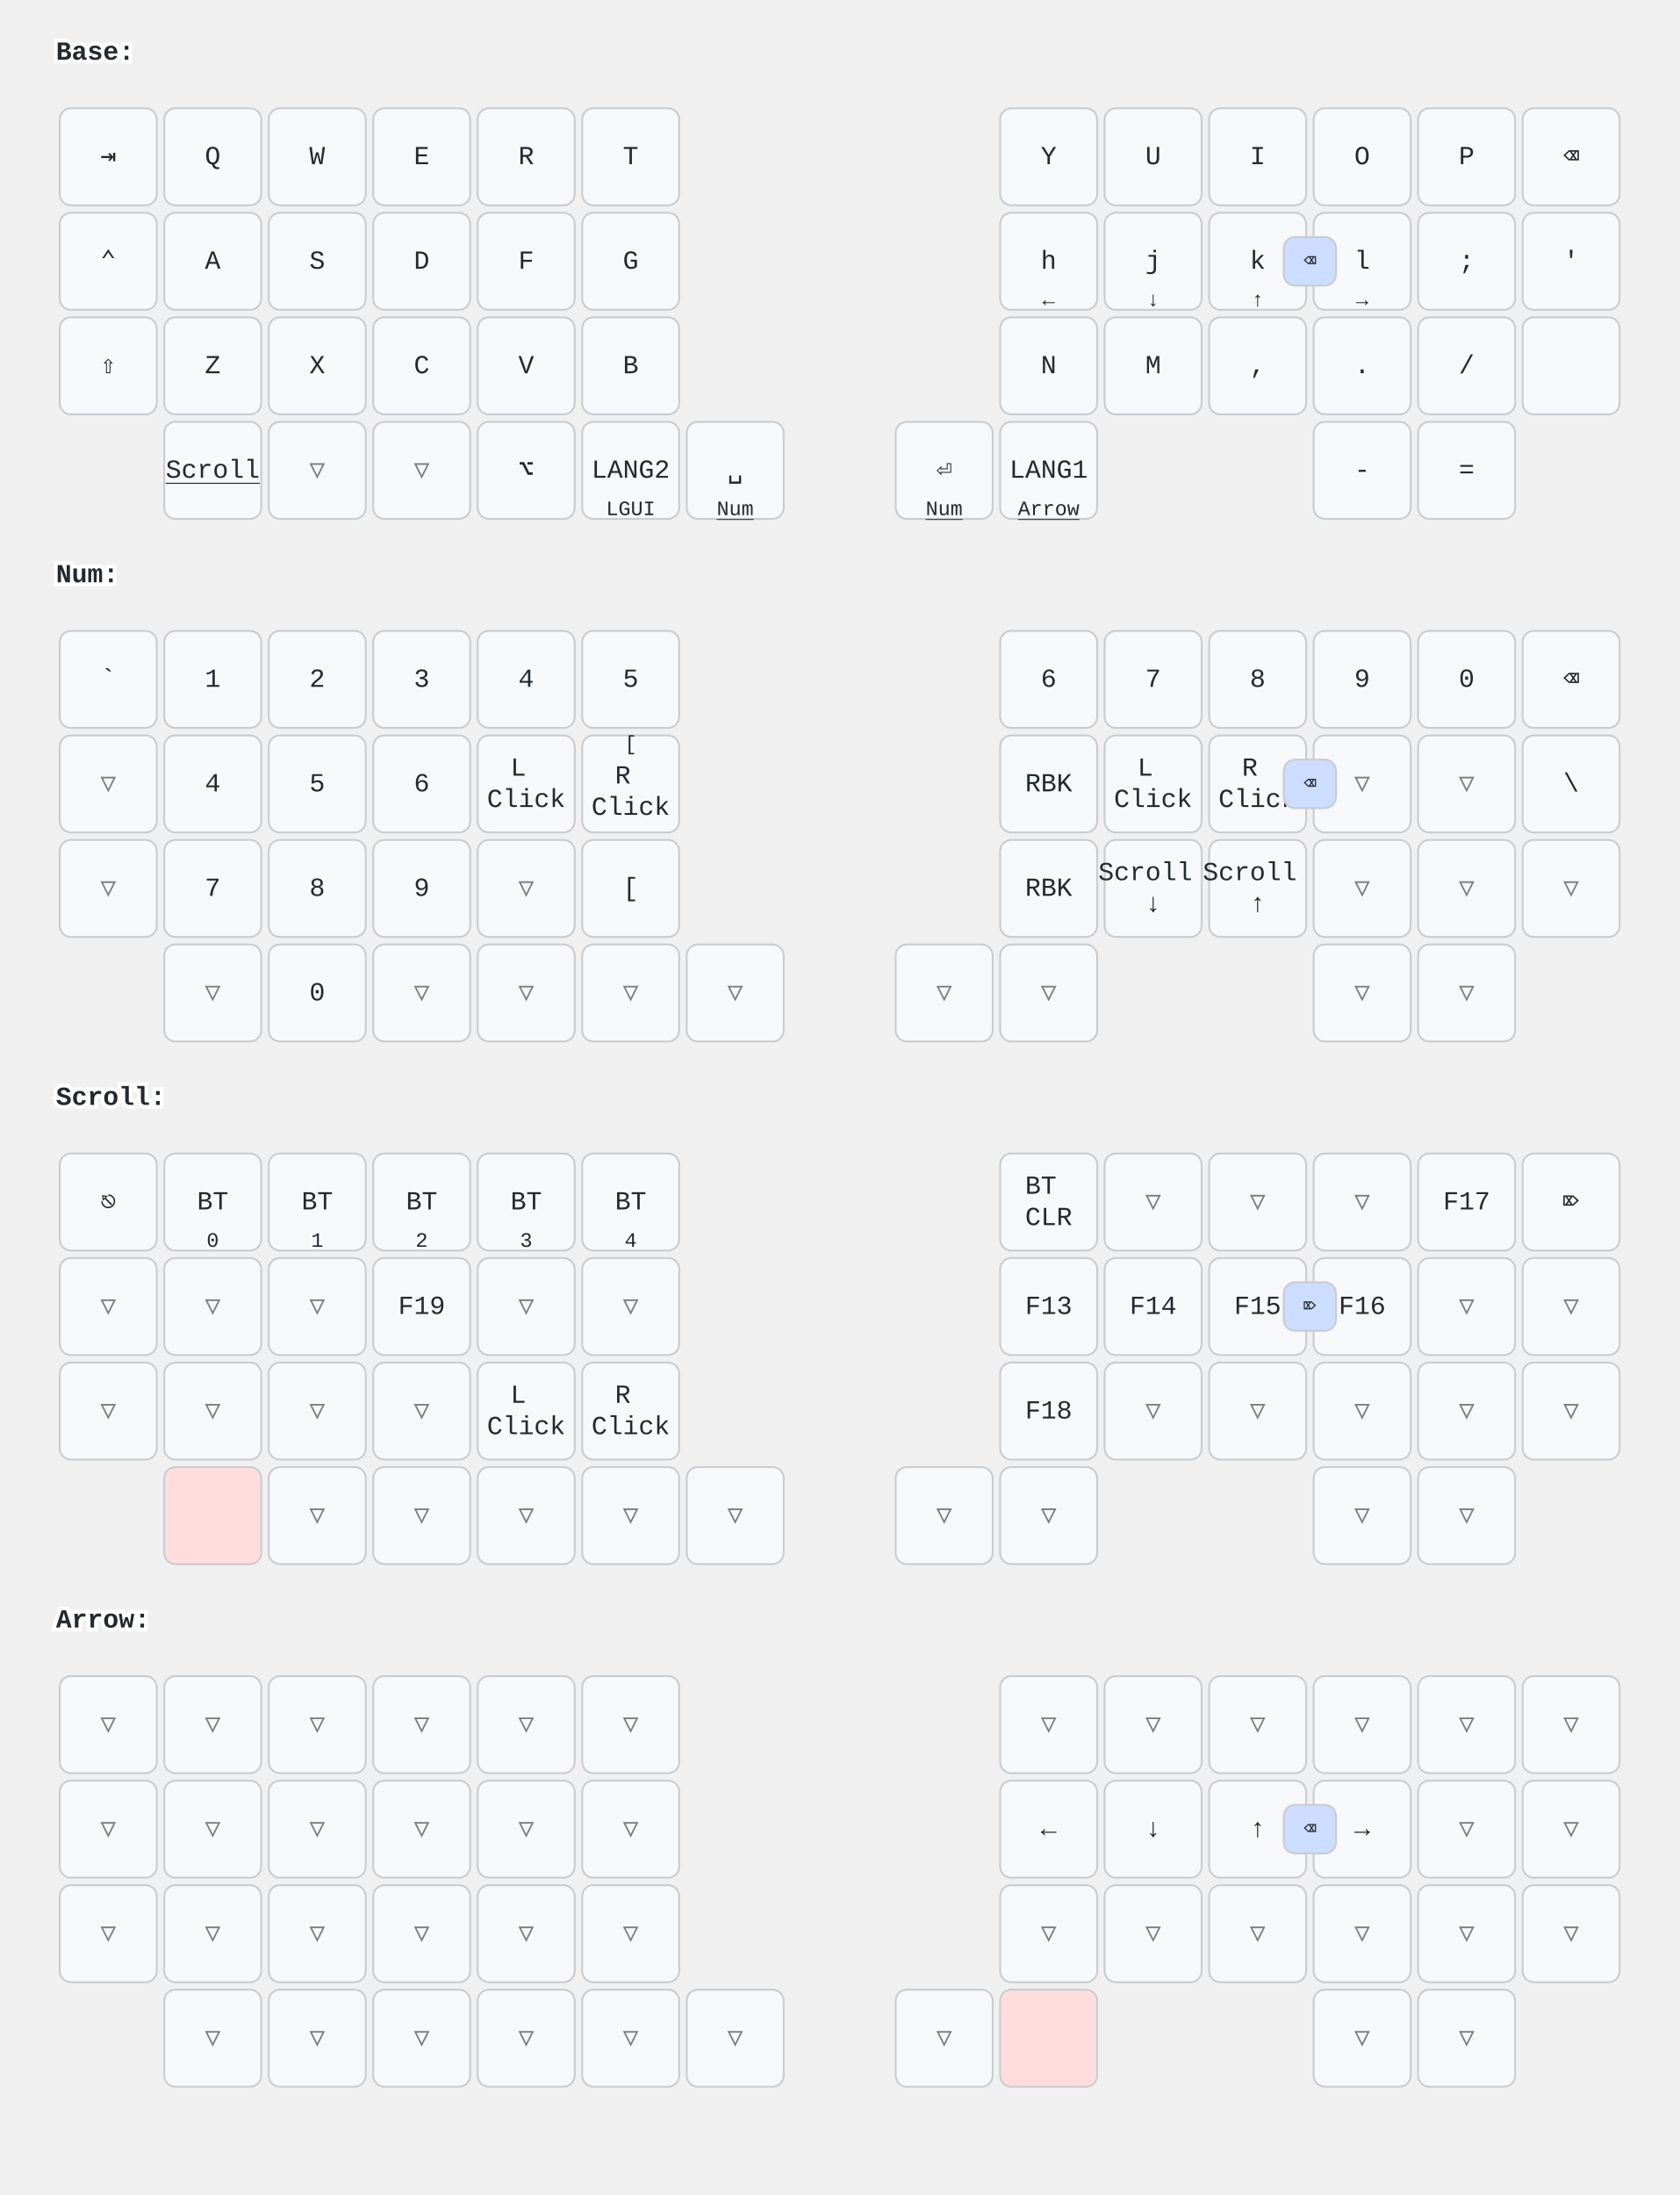
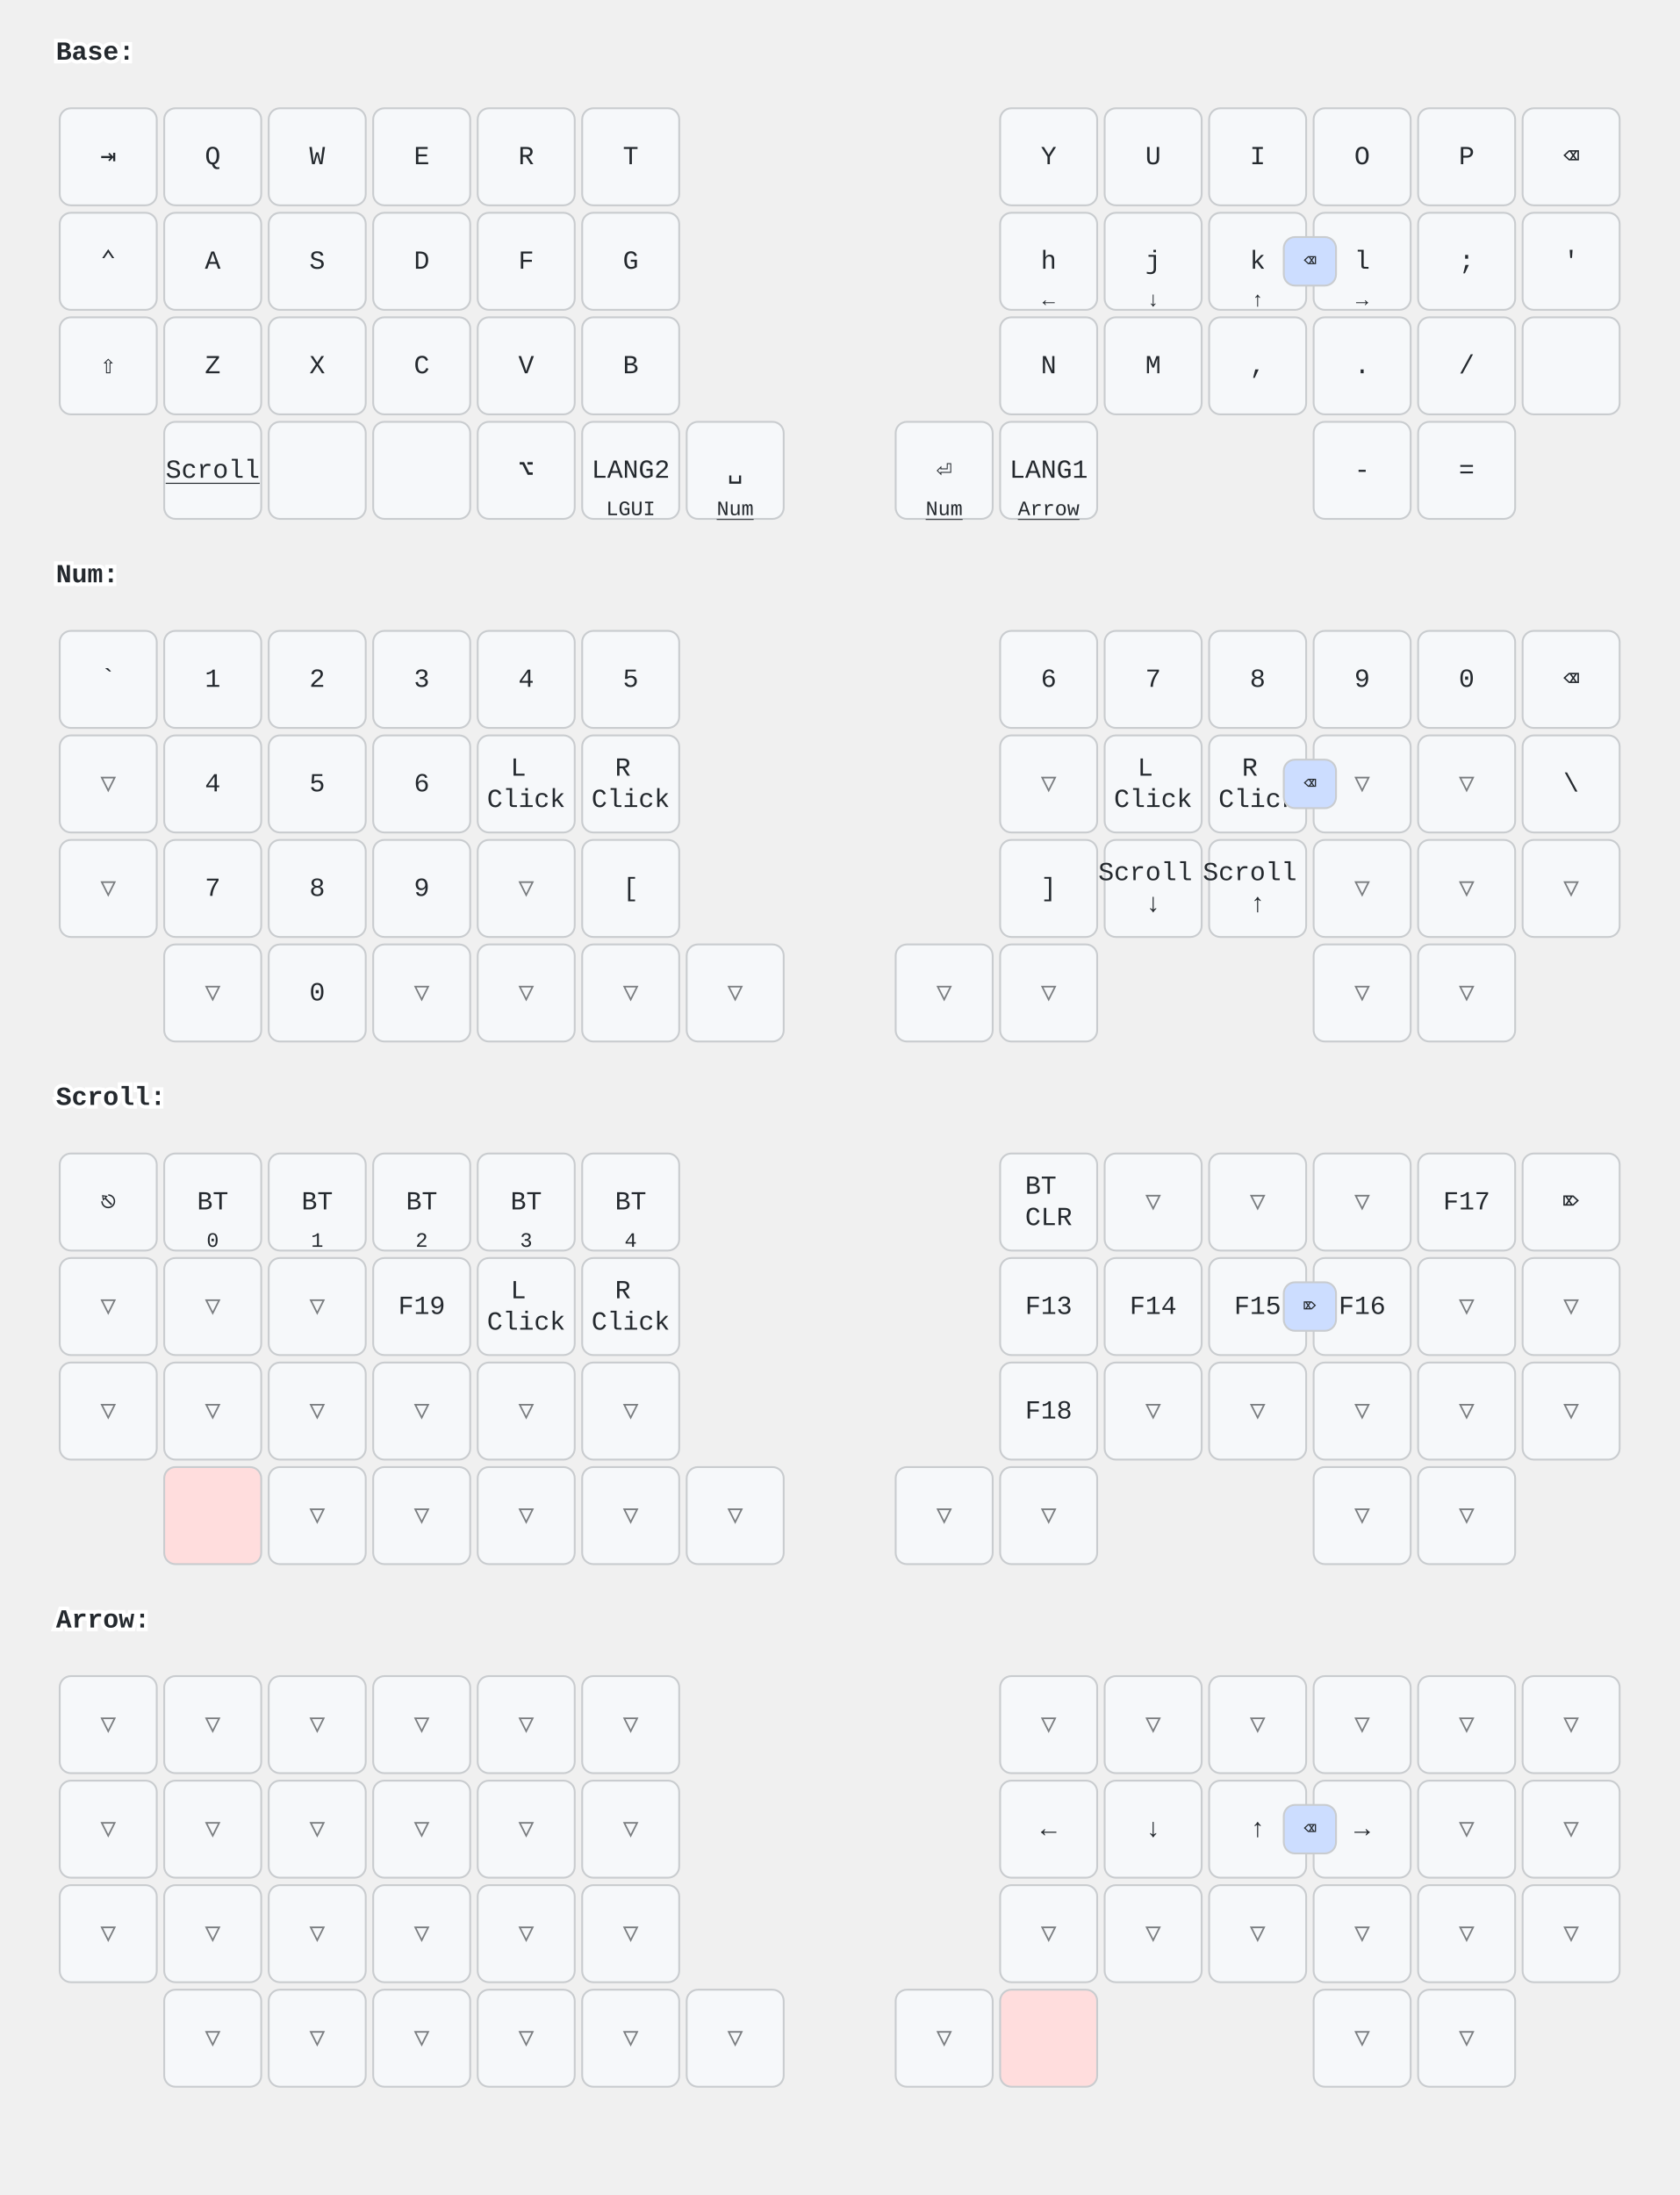
<svg xmlns="http://www.w3.org/2000/svg" width="900" height="1176" viewBox="0 0 900 1176" class="keymap">
  <style>/* inherit to force styles through use tags */
svg path {
    fill: inherit;
}

/* font and background color specifications */
svg.keymap {
    font-family: SFMono-Regular,Consolas,Liberation Mono,Menlo,monospace;
    font-size: 14px;
    font-kerning: normal;
    text-rendering: optimizeLegibility;
    fill: #24292e;
}

/* default key styling */
rect.key {
    fill: #f6f8fa;
}

rect.key, rect.combo {
    stroke: #c9cccf;
    stroke-width: 1;
}

/* default key side styling, only used is draw_key_sides is set */
rect.side {
    filter: brightness(90%);
}

/* color accent for combo boxes */
rect.combo, rect.combo-separate {
    fill: #cdf;
}

/* color accent for held keys */
rect.held, rect.combo.held {
    fill: #fdd;
}

/* color accent for ghost (optional) keys */
rect.ghost, rect.combo.ghost {
    stroke-dasharray: 4, 4;
    stroke-width: 2;
}

text {
    text-anchor: middle;
    dominant-baseline: middle;
}

/* styling for layer labels */
text.label {
    font-weight: bold;
    text-anchor: start;
    stroke: white;
    stroke-width: 4;
    paint-order: stroke;
}

/* styling for optional footer */
text.footer {
    text-anchor: end;
    dominant-baseline: auto;
    stroke: white;
    stroke-width: 4;
    paint-order: stroke;
}

/* styling for combo tap, and key non-tap label text */
text.combo, text.hold, text.shifted, text.left, text.right, text.tl, text.tr, text.bl, text.br {
    font-size: 11px;
}

text.hold, text.bl, text.br {
    text-anchor: middle;
    dominant-baseline: auto;
}

text.shifted, text.tl, text.tr {
    text-anchor: middle;
    dominant-baseline: hanging;
}

text.left, text.tl, text.bl {
    text-anchor: start;
}

text.right, text.tr, text.br {
    text-anchor: end;
}

text.layer-activator {
    text-decoration: underline;
}

/* styling for hold/shifted label text in combo box */
text.combo.hold, text.combo.shifted, text.combo.left, text.combo.right {
    font-size: 8px;
}

/* lighter symbol for transparent keys */
text.trans {
    fill: #7b7e81;
}

/* styling for combo dendrons */
path.combo {
    stroke-width: 1;
    stroke: gray;
    fill: none;
}

/* Start Tabler Icons Cleanup */
/* cannot use height/width with glyphs */
.icon-tabler &gt; path {
    fill: inherit;
    stroke: inherit;
    stroke-width: 2;
}
/* hide tabler's default box */
.icon-tabler &gt; path[stroke="none"][fill="none"] {
    visibility: hidden;
}
/* End Tabler Icons Cleanup */

@media (prefers-color-scheme: dark) {
svg.keymap { fill: #d1d6db; }
rect.key { fill: #3f4750; }
rect.key, rect.combo { stroke: #60666c; }
rect.combo, rect.combo-separate { fill: #1f3d7a; }
rect.held, rect.combo.held { fill: #854747; }
text.label, text.footer { stroke: black; }
text.trans { fill: #7e8184; }
path.combo { stroke: #7f7f7f; }

}</style>
  <g transform="translate(30, 0)" class="layer-Base">
    <text x="0" y="28" class="label" id="Base">Base:</text>
    <g transform="translate(0, 56)">
      <g transform="translate(28, 28)" class="key keypos-0">
        <rect rx="6" ry="6" x="-26" y="-26" width="52" height="52" class="key" />
        <text x="0" y="0" class="key tap">⇥</text>
      </g>
      <g transform="translate(84, 28)" class="key keypos-1">
        <rect rx="6" ry="6" x="-26" y="-26" width="52" height="52" class="key" />
        <text x="0" y="0" class="key tap">Q</text>
      </g>
      <g transform="translate(140, 28)" class="key keypos-2">
        <rect rx="6" ry="6" x="-26" y="-26" width="52" height="52" class="key" />
        <text x="0" y="0" class="key tap">W</text>
      </g>
      <g transform="translate(196, 28)" class="key keypos-3">
        <rect rx="6" ry="6" x="-26" y="-26" width="52" height="52" class="key" />
        <text x="0" y="0" class="key tap">E</text>
      </g>
      <g transform="translate(252, 28)" class="key keypos-4">
        <rect rx="6" ry="6" x="-26" y="-26" width="52" height="52" class="key" />
        <text x="0" y="0" class="key tap">R</text>
      </g>
      <g transform="translate(308, 28)" class="key keypos-5">
        <rect rx="6" ry="6" x="-26" y="-26" width="52" height="52" class="key" />
        <text x="0" y="0" class="key tap">T</text>
      </g>
      <g transform="translate(532, 28)" class="key keypos-6">
        <rect rx="6" ry="6" x="-26" y="-26" width="52" height="52" class="key" />
        <text x="0" y="0" class="key tap">Y</text>
      </g>
      <g transform="translate(588, 28)" class="key keypos-7">
        <rect rx="6" ry="6" x="-26" y="-26" width="52" height="52" class="key" />
        <text x="0" y="0" class="key tap">U</text>
      </g>
      <g transform="translate(644, 28)" class="key keypos-8">
        <rect rx="6" ry="6" x="-26" y="-26" width="52" height="52" class="key" />
        <text x="0" y="0" class="key tap">I</text>
      </g>
      <g transform="translate(700, 28)" class="key keypos-9">
        <rect rx="6" ry="6" x="-26" y="-26" width="52" height="52" class="key" />
        <text x="0" y="0" class="key tap">O</text>
      </g>
      <g transform="translate(756, 28)" class="key keypos-10">
        <rect rx="6" ry="6" x="-26" y="-26" width="52" height="52" class="key" />
        <text x="0" y="0" class="key tap">P</text>
      </g>
      <g transform="translate(812, 28)" class="key keypos-11">
        <rect rx="6" ry="6" x="-26" y="-26" width="52" height="52" class="key" />
        <text x="0" y="0" class="key tap">⌫</text>
      </g>
      <g transform="translate(28, 84)" class="key keypos-12">
        <rect rx="6" ry="6" x="-26" y="-26" width="52" height="52" class="key" />
        <text x="0" y="0" class="key tap">⌃</text>
      </g>
      <g transform="translate(84, 84)" class="key keypos-13">
        <rect rx="6" ry="6" x="-26" y="-26" width="52" height="52" class="key" />
        <text x="0" y="0" class="key tap">A</text>
      </g>
      <g transform="translate(140, 84)" class="key keypos-14">
        <rect rx="6" ry="6" x="-26" y="-26" width="52" height="52" class="key" />
        <text x="0" y="0" class="key tap">S</text>
      </g>
      <g transform="translate(196, 84)" class="key keypos-15">
        <rect rx="6" ry="6" x="-26" y="-26" width="52" height="52" class="key" />
        <text x="0" y="0" class="key tap">D</text>
      </g>
      <g transform="translate(252, 84)" class="key keypos-16">
        <rect rx="6" ry="6" x="-26" y="-26" width="52" height="52" class="key" />
        <text x="0" y="0" class="key tap">F</text>
      </g>
      <g transform="translate(308, 84)" class="key keypos-17">
        <rect rx="6" ry="6" x="-26" y="-26" width="52" height="52" class="key" />
        <text x="0" y="0" class="key tap">G</text>
      </g>
      <g transform="translate(532, 84)" class="key keypos-18">
        <rect rx="6" ry="6" x="-26" y="-26" width="52" height="52" class="key" />
        <text x="0" y="0" class="key tap">h</text>
        <text x="0" y="24" class="key hold">←</text>
      </g>
      <g transform="translate(588, 84)" class="key keypos-19">
        <rect rx="6" ry="6" x="-26" y="-26" width="52" height="52" class="key" />
        <text x="0" y="0" class="key tap">j</text>
        <text x="0" y="24" class="key hold">↓</text>
      </g>
      <g transform="translate(644, 84)" class="key keypos-20">
        <rect rx="6" ry="6" x="-26" y="-26" width="52" height="52" class="key" />
        <text x="0" y="0" class="key tap">k</text>
        <text x="0" y="24" class="key hold">↑</text>
      </g>
      <g transform="translate(700, 84)" class="key keypos-21">
        <rect rx="6" ry="6" x="-26" y="-26" width="52" height="52" class="key" />
        <text x="0" y="0" class="key tap">l</text>
        <text x="0" y="24" class="key hold">→</text>
      </g>
      <g transform="translate(756, 84)" class="key keypos-22">
        <rect rx="6" ry="6" x="-26" y="-26" width="52" height="52" class="key" />
        <text x="0" y="0" class="key tap">;</text>
      </g>
      <g transform="translate(812, 84)" class="key keypos-23">
        <rect rx="6" ry="6" x="-26" y="-26" width="52" height="52" class="key" />
        <text x="0" y="0" class="key tap">'</text>
      </g>
      <g transform="translate(28, 140)" class="key keypos-24">
        <rect rx="6" ry="6" x="-26" y="-26" width="52" height="52" class="key" />
        <text x="0" y="0" class="key tap">⇧</text>
      </g>
      <g transform="translate(84, 140)" class="key keypos-25">
        <rect rx="6" ry="6" x="-26" y="-26" width="52" height="52" class="key" />
        <text x="0" y="0" class="key tap">Z</text>
      </g>
      <g transform="translate(140, 140)" class="key keypos-26">
        <rect rx="6" ry="6" x="-26" y="-26" width="52" height="52" class="key" />
        <text x="0" y="0" class="key tap">X</text>
      </g>
      <g transform="translate(196, 140)" class="key keypos-27">
        <rect rx="6" ry="6" x="-26" y="-26" width="52" height="52" class="key" />
        <text x="0" y="0" class="key tap">C</text>
      </g>
      <g transform="translate(252, 140)" class="key keypos-28">
        <rect rx="6" ry="6" x="-26" y="-26" width="52" height="52" class="key" />
        <text x="0" y="0" class="key tap">V</text>
      </g>
      <g transform="translate(308, 140)" class="key keypos-29">
        <rect rx="6" ry="6" x="-26" y="-26" width="52" height="52" class="key" />
        <text x="0" y="0" class="key tap">B</text>
      </g>
      <g transform="translate(532, 140)" class="key keypos-30">
        <rect rx="6" ry="6" x="-26" y="-26" width="52" height="52" class="key" />
        <text x="0" y="0" class="key tap">N</text>
      </g>
      <g transform="translate(588, 140)" class="key keypos-31">
        <rect rx="6" ry="6" x="-26" y="-26" width="52" height="52" class="key" />
        <text x="0" y="0" class="key tap">M</text>
      </g>
      <g transform="translate(644, 140)" class="key keypos-32">
        <rect rx="6" ry="6" x="-26" y="-26" width="52" height="52" class="key" />
        <text x="0" y="0" class="key tap">,</text>
      </g>
      <g transform="translate(700, 140)" class="key keypos-33">
        <rect rx="6" ry="6" x="-26" y="-26" width="52" height="52" class="key" />
        <text x="0" y="0" class="key tap">.</text>
      </g>
      <g transform="translate(756, 140)" class="key keypos-34">
        <rect rx="6" ry="6" x="-26" y="-26" width="52" height="52" class="key" />
        <text x="0" y="0" class="key tap">/</text>
      </g>
      <g transform="translate(812, 140)" class="key keypos-35">
        <rect rx="6" ry="6" x="-26" y="-26" width="52" height="52" class="key" />
      </g>
      <g transform="translate(84, 196)" class="key keypos-36">
        <rect rx="6" ry="6" x="-26" y="-26" width="52" height="52" class="key" />
        <a href="#Scroll">
          <text x="0" y="0" class="key tap layer-activator">Scroll</text>
        </a>
      </g>
-       <g transform="translate(140, 196)" class="key trans keypos-37">
-         <rect rx="6" ry="6" x="-26" y="-26" width="52" height="52" class="key trans" />
-         <text x="0" y="0" class="key trans tap">▽</text>
-       </g>
-       <g transform="translate(196, 196)" class="key trans keypos-38">
-         <rect rx="6" ry="6" x="-26" y="-26" width="52" height="52" class="key trans" />
-         <text x="0" y="0" class="key trans tap">▽</text>
+       <g transform="translate(140, 196)" class="key keypos-37">
+         <rect rx="6" ry="6" x="-26" y="-26" width="52" height="52" class="key" />
+       </g>
+       <g transform="translate(196, 196)" class="key keypos-38">
+         <rect rx="6" ry="6" x="-26" y="-26" width="52" height="52" class="key" />
      </g>
      <g transform="translate(252, 196)" class="key keypos-39">
        <rect rx="6" ry="6" x="-26" y="-26" width="52" height="52" class="key" />
        <text x="0" y="0" class="key tap">⌥</text>
      </g>
      <g transform="translate(308, 196)" class="key keypos-40">
        <rect rx="6" ry="6" x="-26" y="-26" width="52" height="52" class="key" />
        <text x="0" y="0" class="key tap">LANG2</text>
        <text x="0" y="24" class="key hold">LGUI</text>
      </g>
      <g transform="translate(364, 196)" class="key keypos-41">
        <rect rx="6" ry="6" x="-26" y="-26" width="52" height="52" class="key" />
        <text x="0" y="0" class="key tap">␣</text>
        <a href="#Num">
          <text x="0" y="24" class="key hold layer-activator">Num</text>
        </a>
      </g>
      <g transform="translate(476, 196)" class="key keypos-42">
        <rect rx="6" ry="6" x="-26" y="-26" width="52" height="52" class="key" />
        <text x="0" y="0" class="key tap">⏎</text>
        <a href="#Num">
          <text x="0" y="24" class="key hold layer-activator">Num</text>
        </a>
      </g>
      <g transform="translate(532, 196)" class="key keypos-43">
        <rect rx="6" ry="6" x="-26" y="-26" width="52" height="52" class="key" />
        <text x="0" y="0" class="key tap">LANG1</text>
        <a href="#Arrow">
          <text x="0" y="24" class="key hold layer-activator">Arrow</text>
        </a>
      </g>
      <g transform="translate(700, 196)" class="key keypos-44">
        <rect rx="6" ry="6" x="-26" y="-26" width="52" height="52" class="key" />
        <text x="0" y="0" class="key tap">-</text>
      </g>
      <g transform="translate(756, 196)" class="key keypos-45">
        <rect rx="6" ry="6" x="-26" y="-26" width="52" height="52" class="key" />
        <text x="0" y="0" class="key tap">=</text>
      </g>
      <g class="combo combopos-0">
        <rect rx="6" ry="6" x="658" y="71" width="28" height="26" class="combo" />
        <text x="672" y="84" class="combo tap">⌫</text>
      </g>
    </g>
  </g>
  <g transform="translate(30, 280)" class="layer-Num">
    <text x="0" y="28" class="label" id="Num">Num:</text>
    <g transform="translate(0, 56)">
      <g transform="translate(28, 28)" class="key keypos-0">
        <rect rx="6" ry="6" x="-26" y="-26" width="52" height="52" class="key" />
        <text x="0" y="0" class="key tap">`</text>
      </g>
      <g transform="translate(84, 28)" class="key keypos-1">
        <rect rx="6" ry="6" x="-26" y="-26" width="52" height="52" class="key" />
        <text x="0" y="0" class="key tap">1</text>
      </g>
      <g transform="translate(140, 28)" class="key keypos-2">
        <rect rx="6" ry="6" x="-26" y="-26" width="52" height="52" class="key" />
        <text x="0" y="0" class="key tap">2</text>
      </g>
      <g transform="translate(196, 28)" class="key keypos-3">
        <rect rx="6" ry="6" x="-26" y="-26" width="52" height="52" class="key" />
        <text x="0" y="0" class="key tap">3</text>
      </g>
      <g transform="translate(252, 28)" class="key keypos-4">
        <rect rx="6" ry="6" x="-26" y="-26" width="52" height="52" class="key" />
        <text x="0" y="0" class="key tap">4</text>
      </g>
      <g transform="translate(308, 28)" class="key keypos-5">
        <rect rx="6" ry="6" x="-26" y="-26" width="52" height="52" class="key" />
        <text x="0" y="0" class="key tap">5</text>
      </g>
      <g transform="translate(532, 28)" class="key keypos-6">
        <rect rx="6" ry="6" x="-26" y="-26" width="52" height="52" class="key" />
        <text x="0" y="0" class="key tap">6</text>
      </g>
      <g transform="translate(588, 28)" class="key keypos-7">
        <rect rx="6" ry="6" x="-26" y="-26" width="52" height="52" class="key" />
        <text x="0" y="0" class="key tap">7</text>
      </g>
      <g transform="translate(644, 28)" class="key keypos-8">
        <rect rx="6" ry="6" x="-26" y="-26" width="52" height="52" class="key" />
        <text x="0" y="0" class="key tap">8</text>
      </g>
      <g transform="translate(700, 28)" class="key keypos-9">
        <rect rx="6" ry="6" x="-26" y="-26" width="52" height="52" class="key" />
        <text x="0" y="0" class="key tap">9</text>
      </g>
      <g transform="translate(756, 28)" class="key keypos-10">
        <rect rx="6" ry="6" x="-26" y="-26" width="52" height="52" class="key" />
        <text x="0" y="0" class="key tap">0</text>
      </g>
      <g transform="translate(812, 28)" class="key keypos-11">
        <rect rx="6" ry="6" x="-26" y="-26" width="52" height="52" class="key" />
        <text x="0" y="0" class="key tap">⌫</text>
      </g>
      <g transform="translate(28, 84)" class="key trans keypos-12">
        <rect rx="6" ry="6" x="-26" y="-26" width="52" height="52" class="key trans" />
        <text x="0" y="0" class="key trans tap">▽</text>
      </g>
      <g transform="translate(84, 84)" class="key keypos-13">
        <rect rx="6" ry="6" x="-26" y="-26" width="52" height="52" class="key" />
        <text x="0" y="0" class="key tap">4</text>
      </g>
      <g transform="translate(140, 84)" class="key keypos-14">
        <rect rx="6" ry="6" x="-26" y="-26" width="52" height="52" class="key" />
        <text x="0" y="0" class="key tap">5</text>
      </g>
      <g transform="translate(196, 84)" class="key keypos-15">
        <rect rx="6" ry="6" x="-26" y="-26" width="52" height="52" class="key" />
        <text x="0" y="0" class="key tap">6</text>
      </g>
      <g transform="translate(252, 84)" class="key keypos-16">
        <rect rx="6" ry="6" x="-26" y="-26" width="52" height="52" class="key" />
        <text x="0" y="0" class="key tap">
          <tspan x="0" dy="-0.6em">L</tspan>
          <tspan x="0" dy="1.2em">Click</tspan>
        </text>
      </g>
      <g transform="translate(308, 84)" class="key keypos-17">
        <rect rx="6" ry="6" x="-26" y="-26" width="52" height="52" class="key" />
        <text x="0" y="0" class="key tap">
-           <tspan x="0" dy="-0.3em">R</tspan>
+           <tspan x="0" dy="-0.6em">R</tspan>
          <tspan x="0" dy="1.2em">Click</tspan>
        </text>
-         <text x="0" y="-24" class="key shifted">[</text>
-       </g>
-       <g transform="translate(532, 84)" class="key keypos-18">
-         <rect rx="6" ry="6" x="-26" y="-26" width="52" height="52" class="key" />
-         <text x="0" y="0" class="key tap">RBK</text>
+       </g>
+       <g transform="translate(532, 84)" class="key trans keypos-18">
+         <rect rx="6" ry="6" x="-26" y="-26" width="52" height="52" class="key trans" />
+         <text x="0" y="0" class="key trans tap">▽</text>
      </g>
      <g transform="translate(588, 84)" class="key keypos-19">
        <rect rx="6" ry="6" x="-26" y="-26" width="52" height="52" class="key" />
        <text x="0" y="0" class="key tap">
          <tspan x="0" dy="-0.6em">L</tspan>
          <tspan x="0" dy="1.2em">Click</tspan>
        </text>
      </g>
      <g transform="translate(644, 84)" class="key keypos-20">
        <rect rx="6" ry="6" x="-26" y="-26" width="52" height="52" class="key" />
        <text x="0" y="0" class="key tap">
          <tspan x="0" dy="-0.6em">R</tspan>
          <tspan x="0" dy="1.2em">Click</tspan>
        </text>
      </g>
      <g transform="translate(700, 84)" class="key trans keypos-21">
        <rect rx="6" ry="6" x="-26" y="-26" width="52" height="52" class="key trans" />
        <text x="0" y="0" class="key trans tap">▽</text>
      </g>
      <g transform="translate(756, 84)" class="key trans keypos-22">
        <rect rx="6" ry="6" x="-26" y="-26" width="52" height="52" class="key trans" />
        <text x="0" y="0" class="key trans tap">▽</text>
      </g>
      <g transform="translate(812, 84)" class="key keypos-23">
        <rect rx="6" ry="6" x="-26" y="-26" width="52" height="52" class="key" />
        <text x="0" y="0" class="key tap">\</text>
      </g>
      <g transform="translate(28, 140)" class="key trans keypos-24">
        <rect rx="6" ry="6" x="-26" y="-26" width="52" height="52" class="key trans" />
        <text x="0" y="0" class="key trans tap">▽</text>
      </g>
      <g transform="translate(84, 140)" class="key keypos-25">
        <rect rx="6" ry="6" x="-26" y="-26" width="52" height="52" class="key" />
        <text x="0" y="0" class="key tap">7</text>
      </g>
      <g transform="translate(140, 140)" class="key keypos-26">
        <rect rx="6" ry="6" x="-26" y="-26" width="52" height="52" class="key" />
        <text x="0" y="0" class="key tap">8</text>
      </g>
      <g transform="translate(196, 140)" class="key keypos-27">
        <rect rx="6" ry="6" x="-26" y="-26" width="52" height="52" class="key" />
        <text x="0" y="0" class="key tap">9</text>
      </g>
      <g transform="translate(252, 140)" class="key trans keypos-28">
        <rect rx="6" ry="6" x="-26" y="-26" width="52" height="52" class="key trans" />
        <text x="0" y="0" class="key trans tap">▽</text>
      </g>
      <g transform="translate(308, 140)" class="key keypos-29">
        <rect rx="6" ry="6" x="-26" y="-26" width="52" height="52" class="key" />
        <text x="0" y="0" class="key tap">[</text>
      </g>
      <g transform="translate(532, 140)" class="key keypos-30">
        <rect rx="6" ry="6" x="-26" y="-26" width="52" height="52" class="key" />
-         <text x="0" y="0" class="key tap">RBK</text>
+         <text x="0" y="0" class="key tap">]</text>
      </g>
      <g transform="translate(588, 140)" class="key keypos-31">
        <rect rx="6" ry="6" x="-26" y="-26" width="52" height="52" class="key" />
        <text x="0" y="0" class="key tap">
          <tspan x="0" dy="-0.6em">Scroll</tspan>
          <tspan x="0" dy="1.2em">↓</tspan>
        </text>
      </g>
      <g transform="translate(644, 140)" class="key keypos-32">
        <rect rx="6" ry="6" x="-26" y="-26" width="52" height="52" class="key" />
        <text x="0" y="0" class="key tap">
          <tspan x="0" dy="-0.6em">Scroll</tspan>
          <tspan x="0" dy="1.2em">↑</tspan>
        </text>
      </g>
      <g transform="translate(700, 140)" class="key trans keypos-33">
        <rect rx="6" ry="6" x="-26" y="-26" width="52" height="52" class="key trans" />
        <text x="0" y="0" class="key trans tap">▽</text>
      </g>
      <g transform="translate(756, 140)" class="key trans keypos-34">
        <rect rx="6" ry="6" x="-26" y="-26" width="52" height="52" class="key trans" />
        <text x="0" y="0" class="key trans tap">▽</text>
      </g>
      <g transform="translate(812, 140)" class="key trans keypos-35">
        <rect rx="6" ry="6" x="-26" y="-26" width="52" height="52" class="key trans" />
        <text x="0" y="0" class="key trans tap">▽</text>
      </g>
      <g transform="translate(84, 196)" class="key trans keypos-36">
        <rect rx="6" ry="6" x="-26" y="-26" width="52" height="52" class="key trans" />
        <text x="0" y="0" class="key trans tap">▽</text>
      </g>
      <g transform="translate(140, 196)" class="key keypos-37">
        <rect rx="6" ry="6" x="-26" y="-26" width="52" height="52" class="key" />
        <text x="0" y="0" class="key tap">0</text>
      </g>
      <g transform="translate(196, 196)" class="key trans keypos-38">
        <rect rx="6" ry="6" x="-26" y="-26" width="52" height="52" class="key trans" />
        <text x="0" y="0" class="key trans tap">▽</text>
      </g>
      <g transform="translate(252, 196)" class="key trans keypos-39">
        <rect rx="6" ry="6" x="-26" y="-26" width="52" height="52" class="key trans" />
        <text x="0" y="0" class="key trans tap">▽</text>
      </g>
      <g transform="translate(308, 196)" class="key trans keypos-40">
        <rect rx="6" ry="6" x="-26" y="-26" width="52" height="52" class="key trans" />
        <text x="0" y="0" class="key trans tap">▽</text>
      </g>
      <g transform="translate(364, 196)" class="key trans keypos-41">
        <rect rx="6" ry="6" x="-26" y="-26" width="52" height="52" class="key trans" />
        <text x="0" y="0" class="key trans tap">▽</text>
      </g>
      <g transform="translate(476, 196)" class="key trans keypos-42">
        <rect rx="6" ry="6" x="-26" y="-26" width="52" height="52" class="key trans" />
        <text x="0" y="0" class="key trans tap">▽</text>
      </g>
      <g transform="translate(532, 196)" class="key trans keypos-43">
        <rect rx="6" ry="6" x="-26" y="-26" width="52" height="52" class="key trans" />
        <text x="0" y="0" class="key trans tap">▽</text>
      </g>
      <g transform="translate(700, 196)" class="key trans keypos-44">
        <rect rx="6" ry="6" x="-26" y="-26" width="52" height="52" class="key trans" />
        <text x="0" y="0" class="key trans tap">▽</text>
      </g>
      <g transform="translate(756, 196)" class="key trans keypos-45">
        <rect rx="6" ry="6" x="-26" y="-26" width="52" height="52" class="key trans" />
        <text x="0" y="0" class="key trans tap">▽</text>
      </g>
      <g class="combo combopos-0">
        <rect rx="6" ry="6" x="658" y="71" width="28" height="26" class="combo" />
        <text x="672" y="84" class="combo tap">⌫</text>
      </g>
    </g>
  </g>
  <g transform="translate(30, 560)" class="layer-Scroll">
    <text x="0" y="28" class="label" id="Scroll">Scroll:</text>
    <g transform="translate(0, 56)">
      <g transform="translate(28, 28)" class="key keypos-0">
        <rect rx="6" ry="6" x="-26" y="-26" width="52" height="52" class="key" />
        <text x="0" y="0" class="key tap">⎋</text>
      </g>
      <g transform="translate(84, 28)" class="key keypos-1">
        <rect rx="6" ry="6" x="-26" y="-26" width="52" height="52" class="key" />
        <text x="0" y="0" class="key tap">BT</text>
        <text x="0" y="24" class="key hold">0</text>
      </g>
      <g transform="translate(140, 28)" class="key keypos-2">
        <rect rx="6" ry="6" x="-26" y="-26" width="52" height="52" class="key" />
        <text x="0" y="0" class="key tap">BT</text>
        <text x="0" y="24" class="key hold">1</text>
      </g>
      <g transform="translate(196, 28)" class="key keypos-3">
        <rect rx="6" ry="6" x="-26" y="-26" width="52" height="52" class="key" />
        <text x="0" y="0" class="key tap">BT</text>
        <text x="0" y="24" class="key hold">2</text>
      </g>
      <g transform="translate(252, 28)" class="key keypos-4">
        <rect rx="6" ry="6" x="-26" y="-26" width="52" height="52" class="key" />
        <text x="0" y="0" class="key tap">BT</text>
        <text x="0" y="24" class="key hold">3</text>
      </g>
      <g transform="translate(308, 28)" class="key keypos-5">
        <rect rx="6" ry="6" x="-26" y="-26" width="52" height="52" class="key" />
        <text x="0" y="0" class="key tap">BT</text>
        <text x="0" y="24" class="key hold">4</text>
      </g>
      <g transform="translate(532, 28)" class="key keypos-6">
        <rect rx="6" ry="6" x="-26" y="-26" width="52" height="52" class="key" />
        <text x="0" y="0" class="key tap">
          <tspan x="0" dy="-0.6em">BT</tspan>
          <tspan x="0" dy="1.2em">CLR</tspan>
        </text>
      </g>
      <g transform="translate(588, 28)" class="key trans keypos-7">
        <rect rx="6" ry="6" x="-26" y="-26" width="52" height="52" class="key trans" />
        <text x="0" y="0" class="key trans tap">▽</text>
      </g>
      <g transform="translate(644, 28)" class="key trans keypos-8">
        <rect rx="6" ry="6" x="-26" y="-26" width="52" height="52" class="key trans" />
        <text x="0" y="0" class="key trans tap">▽</text>
      </g>
      <g transform="translate(700, 28)" class="key trans keypos-9">
        <rect rx="6" ry="6" x="-26" y="-26" width="52" height="52" class="key trans" />
        <text x="0" y="0" class="key trans tap">▽</text>
      </g>
      <g transform="translate(756, 28)" class="key keypos-10">
        <rect rx="6" ry="6" x="-26" y="-26" width="52" height="52" class="key" />
        <text x="0" y="0" class="key tap">F17</text>
      </g>
      <g transform="translate(812, 28)" class="key keypos-11">
        <rect rx="6" ry="6" x="-26" y="-26" width="52" height="52" class="key" />
        <text x="0" y="0" class="key tap">⌦</text>
      </g>
      <g transform="translate(28, 84)" class="key trans keypos-12">
        <rect rx="6" ry="6" x="-26" y="-26" width="52" height="52" class="key trans" />
        <text x="0" y="0" class="key trans tap">▽</text>
      </g>
      <g transform="translate(84, 84)" class="key trans keypos-13">
        <rect rx="6" ry="6" x="-26" y="-26" width="52" height="52" class="key trans" />
        <text x="0" y="0" class="key trans tap">▽</text>
      </g>
      <g transform="translate(140, 84)" class="key trans keypos-14">
        <rect rx="6" ry="6" x="-26" y="-26" width="52" height="52" class="key trans" />
        <text x="0" y="0" class="key trans tap">▽</text>
      </g>
      <g transform="translate(196, 84)" class="key keypos-15">
        <rect rx="6" ry="6" x="-26" y="-26" width="52" height="52" class="key" />
        <text x="0" y="0" class="key tap">F19</text>
      </g>
-       <g transform="translate(252, 84)" class="key trans keypos-16">
-         <rect rx="6" ry="6" x="-26" y="-26" width="52" height="52" class="key trans" />
-         <text x="0" y="0" class="key trans tap">▽</text>
-       </g>
-       <g transform="translate(308, 84)" class="key trans keypos-17">
-         <rect rx="6" ry="6" x="-26" y="-26" width="52" height="52" class="key trans" />
-         <text x="0" y="0" class="key trans tap">▽</text>
-       </g>
-       <g transform="translate(532, 84)" class="key keypos-18">
-         <rect rx="6" ry="6" x="-26" y="-26" width="52" height="52" class="key" />
-         <text x="0" y="0" class="key tap">F13</text>
-       </g>
-       <g transform="translate(588, 84)" class="key keypos-19">
-         <rect rx="6" ry="6" x="-26" y="-26" width="52" height="52" class="key" />
-         <text x="0" y="0" class="key tap">F14</text>
-       </g>
-       <g transform="translate(644, 84)" class="key keypos-20">
-         <rect rx="6" ry="6" x="-26" y="-26" width="52" height="52" class="key" />
-         <text x="0" y="0" class="key tap">F15</text>
-       </g>
-       <g transform="translate(700, 84)" class="key keypos-21">
-         <rect rx="6" ry="6" x="-26" y="-26" width="52" height="52" class="key" />
-         <text x="0" y="0" class="key tap">F16</text>
-       </g>
-       <g transform="translate(756, 84)" class="key trans keypos-22">
-         <rect rx="6" ry="6" x="-26" y="-26" width="52" height="52" class="key trans" />
-         <text x="0" y="0" class="key trans tap">▽</text>
-       </g>
-       <g transform="translate(812, 84)" class="key trans keypos-23">
-         <rect rx="6" ry="6" x="-26" y="-26" width="52" height="52" class="key trans" />
-         <text x="0" y="0" class="key trans tap">▽</text>
-       </g>
-       <g transform="translate(28, 140)" class="key trans keypos-24">
-         <rect rx="6" ry="6" x="-26" y="-26" width="52" height="52" class="key trans" />
-         <text x="0" y="0" class="key trans tap">▽</text>
-       </g>
-       <g transform="translate(84, 140)" class="key trans keypos-25">
-         <rect rx="6" ry="6" x="-26" y="-26" width="52" height="52" class="key trans" />
-         <text x="0" y="0" class="key trans tap">▽</text>
-       </g>
-       <g transform="translate(140, 140)" class="key trans keypos-26">
-         <rect rx="6" ry="6" x="-26" y="-26" width="52" height="52" class="key trans" />
-         <text x="0" y="0" class="key trans tap">▽</text>
-       </g>
-       <g transform="translate(196, 140)" class="key trans keypos-27">
-         <rect rx="6" ry="6" x="-26" y="-26" width="52" height="52" class="key trans" />
-         <text x="0" y="0" class="key trans tap">▽</text>
-       </g>
-       <g transform="translate(252, 140)" class="key keypos-28">
+       <g transform="translate(252, 84)" class="key keypos-16">
        <rect rx="6" ry="6" x="-26" y="-26" width="52" height="52" class="key" />
        <text x="0" y="0" class="key tap">
          <tspan x="0" dy="-0.6em">L</tspan>
          <tspan x="0" dy="1.2em">Click</tspan>
        </text>
      </g>
-       <g transform="translate(308, 140)" class="key keypos-29">
+       <g transform="translate(308, 84)" class="key keypos-17">
        <rect rx="6" ry="6" x="-26" y="-26" width="52" height="52" class="key" />
        <text x="0" y="0" class="key tap">
          <tspan x="0" dy="-0.6em">R</tspan>
          <tspan x="0" dy="1.2em">Click</tspan>
        </text>
+       </g>
+       <g transform="translate(532, 84)" class="key keypos-18">
+         <rect rx="6" ry="6" x="-26" y="-26" width="52" height="52" class="key" />
+         <text x="0" y="0" class="key tap">F13</text>
+       </g>
+       <g transform="translate(588, 84)" class="key keypos-19">
+         <rect rx="6" ry="6" x="-26" y="-26" width="52" height="52" class="key" />
+         <text x="0" y="0" class="key tap">F14</text>
+       </g>
+       <g transform="translate(644, 84)" class="key keypos-20">
+         <rect rx="6" ry="6" x="-26" y="-26" width="52" height="52" class="key" />
+         <text x="0" y="0" class="key tap">F15</text>
+       </g>
+       <g transform="translate(700, 84)" class="key keypos-21">
+         <rect rx="6" ry="6" x="-26" y="-26" width="52" height="52" class="key" />
+         <text x="0" y="0" class="key tap">F16</text>
+       </g>
+       <g transform="translate(756, 84)" class="key trans keypos-22">
+         <rect rx="6" ry="6" x="-26" y="-26" width="52" height="52" class="key trans" />
+         <text x="0" y="0" class="key trans tap">▽</text>
+       </g>
+       <g transform="translate(812, 84)" class="key trans keypos-23">
+         <rect rx="6" ry="6" x="-26" y="-26" width="52" height="52" class="key trans" />
+         <text x="0" y="0" class="key trans tap">▽</text>
+       </g>
+       <g transform="translate(28, 140)" class="key trans keypos-24">
+         <rect rx="6" ry="6" x="-26" y="-26" width="52" height="52" class="key trans" />
+         <text x="0" y="0" class="key trans tap">▽</text>
+       </g>
+       <g transform="translate(84, 140)" class="key trans keypos-25">
+         <rect rx="6" ry="6" x="-26" y="-26" width="52" height="52" class="key trans" />
+         <text x="0" y="0" class="key trans tap">▽</text>
+       </g>
+       <g transform="translate(140, 140)" class="key trans keypos-26">
+         <rect rx="6" ry="6" x="-26" y="-26" width="52" height="52" class="key trans" />
+         <text x="0" y="0" class="key trans tap">▽</text>
+       </g>
+       <g transform="translate(196, 140)" class="key trans keypos-27">
+         <rect rx="6" ry="6" x="-26" y="-26" width="52" height="52" class="key trans" />
+         <text x="0" y="0" class="key trans tap">▽</text>
+       </g>
+       <g transform="translate(252, 140)" class="key trans keypos-28">
+         <rect rx="6" ry="6" x="-26" y="-26" width="52" height="52" class="key trans" />
+         <text x="0" y="0" class="key trans tap">▽</text>
+       </g>
+       <g transform="translate(308, 140)" class="key trans keypos-29">
+         <rect rx="6" ry="6" x="-26" y="-26" width="52" height="52" class="key trans" />
+         <text x="0" y="0" class="key trans tap">▽</text>
      </g>
      <g transform="translate(532, 140)" class="key keypos-30">
        <rect rx="6" ry="6" x="-26" y="-26" width="52" height="52" class="key" />
        <text x="0" y="0" class="key tap">F18</text>
      </g>
      <g transform="translate(588, 140)" class="key trans keypos-31">
        <rect rx="6" ry="6" x="-26" y="-26" width="52" height="52" class="key trans" />
        <text x="0" y="0" class="key trans tap">▽</text>
      </g>
      <g transform="translate(644, 140)" class="key trans keypos-32">
        <rect rx="6" ry="6" x="-26" y="-26" width="52" height="52" class="key trans" />
        <text x="0" y="0" class="key trans tap">▽</text>
      </g>
      <g transform="translate(700, 140)" class="key trans keypos-33">
        <rect rx="6" ry="6" x="-26" y="-26" width="52" height="52" class="key trans" />
        <text x="0" y="0" class="key trans tap">▽</text>
      </g>
      <g transform="translate(756, 140)" class="key trans keypos-34">
        <rect rx="6" ry="6" x="-26" y="-26" width="52" height="52" class="key trans" />
        <text x="0" y="0" class="key trans tap">▽</text>
      </g>
      <g transform="translate(812, 140)" class="key trans keypos-35">
        <rect rx="6" ry="6" x="-26" y="-26" width="52" height="52" class="key trans" />
        <text x="0" y="0" class="key trans tap">▽</text>
      </g>
      <g transform="translate(84, 196)" class="key held keypos-36">
        <rect rx="6" ry="6" x="-26" y="-26" width="52" height="52" class="key held" />
      </g>
      <g transform="translate(140, 196)" class="key trans keypos-37">
        <rect rx="6" ry="6" x="-26" y="-26" width="52" height="52" class="key trans" />
        <text x="0" y="0" class="key trans tap">▽</text>
      </g>
      <g transform="translate(196, 196)" class="key trans keypos-38">
        <rect rx="6" ry="6" x="-26" y="-26" width="52" height="52" class="key trans" />
        <text x="0" y="0" class="key trans tap">▽</text>
      </g>
      <g transform="translate(252, 196)" class="key trans keypos-39">
        <rect rx="6" ry="6" x="-26" y="-26" width="52" height="52" class="key trans" />
        <text x="0" y="0" class="key trans tap">▽</text>
      </g>
      <g transform="translate(308, 196)" class="key trans keypos-40">
        <rect rx="6" ry="6" x="-26" y="-26" width="52" height="52" class="key trans" />
        <text x="0" y="0" class="key trans tap">▽</text>
      </g>
      <g transform="translate(364, 196)" class="key trans keypos-41">
        <rect rx="6" ry="6" x="-26" y="-26" width="52" height="52" class="key trans" />
        <text x="0" y="0" class="key trans tap">▽</text>
      </g>
      <g transform="translate(476, 196)" class="key trans keypos-42">
        <rect rx="6" ry="6" x="-26" y="-26" width="52" height="52" class="key trans" />
        <text x="0" y="0" class="key trans tap">▽</text>
      </g>
      <g transform="translate(532, 196)" class="key trans keypos-43">
        <rect rx="6" ry="6" x="-26" y="-26" width="52" height="52" class="key trans" />
        <text x="0" y="0" class="key trans tap">▽</text>
      </g>
      <g transform="translate(700, 196)" class="key trans keypos-44">
        <rect rx="6" ry="6" x="-26" y="-26" width="52" height="52" class="key trans" />
        <text x="0" y="0" class="key trans tap">▽</text>
      </g>
      <g transform="translate(756, 196)" class="key trans keypos-45">
        <rect rx="6" ry="6" x="-26" y="-26" width="52" height="52" class="key trans" />
        <text x="0" y="0" class="key trans tap">▽</text>
      </g>
      <g class="combo combopos-0">
        <rect rx="6" ry="6" x="658" y="71" width="28" height="26" class="combo" />
        <text x="672" y="84" class="combo tap">⌦</text>
      </g>
    </g>
  </g>
  <g transform="translate(30, 840)" class="layer-Arrow">
    <text x="0" y="28" class="label" id="Arrow">Arrow:</text>
    <g transform="translate(0, 56)">
      <g transform="translate(28, 28)" class="key trans keypos-0">
        <rect rx="6" ry="6" x="-26" y="-26" width="52" height="52" class="key trans" />
        <text x="0" y="0" class="key trans tap">▽</text>
      </g>
      <g transform="translate(84, 28)" class="key trans keypos-1">
        <rect rx="6" ry="6" x="-26" y="-26" width="52" height="52" class="key trans" />
        <text x="0" y="0" class="key trans tap">▽</text>
      </g>
      <g transform="translate(140, 28)" class="key trans keypos-2">
        <rect rx="6" ry="6" x="-26" y="-26" width="52" height="52" class="key trans" />
        <text x="0" y="0" class="key trans tap">▽</text>
      </g>
      <g transform="translate(196, 28)" class="key trans keypos-3">
        <rect rx="6" ry="6" x="-26" y="-26" width="52" height="52" class="key trans" />
        <text x="0" y="0" class="key trans tap">▽</text>
      </g>
      <g transform="translate(252, 28)" class="key trans keypos-4">
        <rect rx="6" ry="6" x="-26" y="-26" width="52" height="52" class="key trans" />
        <text x="0" y="0" class="key trans tap">▽</text>
      </g>
      <g transform="translate(308, 28)" class="key trans keypos-5">
        <rect rx="6" ry="6" x="-26" y="-26" width="52" height="52" class="key trans" />
        <text x="0" y="0" class="key trans tap">▽</text>
      </g>
      <g transform="translate(532, 28)" class="key trans keypos-6">
        <rect rx="6" ry="6" x="-26" y="-26" width="52" height="52" class="key trans" />
        <text x="0" y="0" class="key trans tap">▽</text>
      </g>
      <g transform="translate(588, 28)" class="key trans keypos-7">
        <rect rx="6" ry="6" x="-26" y="-26" width="52" height="52" class="key trans" />
        <text x="0" y="0" class="key trans tap">▽</text>
      </g>
      <g transform="translate(644, 28)" class="key trans keypos-8">
        <rect rx="6" ry="6" x="-26" y="-26" width="52" height="52" class="key trans" />
        <text x="0" y="0" class="key trans tap">▽</text>
      </g>
      <g transform="translate(700, 28)" class="key trans keypos-9">
        <rect rx="6" ry="6" x="-26" y="-26" width="52" height="52" class="key trans" />
        <text x="0" y="0" class="key trans tap">▽</text>
      </g>
      <g transform="translate(756, 28)" class="key trans keypos-10">
        <rect rx="6" ry="6" x="-26" y="-26" width="52" height="52" class="key trans" />
        <text x="0" y="0" class="key trans tap">▽</text>
      </g>
      <g transform="translate(812, 28)" class="key trans keypos-11">
        <rect rx="6" ry="6" x="-26" y="-26" width="52" height="52" class="key trans" />
        <text x="0" y="0" class="key trans tap">▽</text>
      </g>
      <g transform="translate(28, 84)" class="key trans keypos-12">
        <rect rx="6" ry="6" x="-26" y="-26" width="52" height="52" class="key trans" />
        <text x="0" y="0" class="key trans tap">▽</text>
      </g>
      <g transform="translate(84, 84)" class="key trans keypos-13">
        <rect rx="6" ry="6" x="-26" y="-26" width="52" height="52" class="key trans" />
        <text x="0" y="0" class="key trans tap">▽</text>
      </g>
      <g transform="translate(140, 84)" class="key trans keypos-14">
        <rect rx="6" ry="6" x="-26" y="-26" width="52" height="52" class="key trans" />
        <text x="0" y="0" class="key trans tap">▽</text>
      </g>
      <g transform="translate(196, 84)" class="key trans keypos-15">
        <rect rx="6" ry="6" x="-26" y="-26" width="52" height="52" class="key trans" />
        <text x="0" y="0" class="key trans tap">▽</text>
      </g>
      <g transform="translate(252, 84)" class="key trans keypos-16">
        <rect rx="6" ry="6" x="-26" y="-26" width="52" height="52" class="key trans" />
        <text x="0" y="0" class="key trans tap">▽</text>
      </g>
      <g transform="translate(308, 84)" class="key trans keypos-17">
        <rect rx="6" ry="6" x="-26" y="-26" width="52" height="52" class="key trans" />
        <text x="0" y="0" class="key trans tap">▽</text>
      </g>
      <g transform="translate(532, 84)" class="key keypos-18">
        <rect rx="6" ry="6" x="-26" y="-26" width="52" height="52" class="key" />
        <text x="0" y="0" class="key tap">←</text>
      </g>
      <g transform="translate(588, 84)" class="key keypos-19">
        <rect rx="6" ry="6" x="-26" y="-26" width="52" height="52" class="key" />
        <text x="0" y="0" class="key tap">↓</text>
      </g>
      <g transform="translate(644, 84)" class="key keypos-20">
        <rect rx="6" ry="6" x="-26" y="-26" width="52" height="52" class="key" />
        <text x="0" y="0" class="key tap">↑</text>
      </g>
      <g transform="translate(700, 84)" class="key keypos-21">
        <rect rx="6" ry="6" x="-26" y="-26" width="52" height="52" class="key" />
        <text x="0" y="0" class="key tap">→</text>
      </g>
      <g transform="translate(756, 84)" class="key trans keypos-22">
        <rect rx="6" ry="6" x="-26" y="-26" width="52" height="52" class="key trans" />
        <text x="0" y="0" class="key trans tap">▽</text>
      </g>
      <g transform="translate(812, 84)" class="key trans keypos-23">
        <rect rx="6" ry="6" x="-26" y="-26" width="52" height="52" class="key trans" />
        <text x="0" y="0" class="key trans tap">▽</text>
      </g>
      <g transform="translate(28, 140)" class="key trans keypos-24">
        <rect rx="6" ry="6" x="-26" y="-26" width="52" height="52" class="key trans" />
        <text x="0" y="0" class="key trans tap">▽</text>
      </g>
      <g transform="translate(84, 140)" class="key trans keypos-25">
        <rect rx="6" ry="6" x="-26" y="-26" width="52" height="52" class="key trans" />
        <text x="0" y="0" class="key trans tap">▽</text>
      </g>
      <g transform="translate(140, 140)" class="key trans keypos-26">
        <rect rx="6" ry="6" x="-26" y="-26" width="52" height="52" class="key trans" />
        <text x="0" y="0" class="key trans tap">▽</text>
      </g>
      <g transform="translate(196, 140)" class="key trans keypos-27">
        <rect rx="6" ry="6" x="-26" y="-26" width="52" height="52" class="key trans" />
        <text x="0" y="0" class="key trans tap">▽</text>
      </g>
      <g transform="translate(252, 140)" class="key trans keypos-28">
        <rect rx="6" ry="6" x="-26" y="-26" width="52" height="52" class="key trans" />
        <text x="0" y="0" class="key trans tap">▽</text>
      </g>
      <g transform="translate(308, 140)" class="key trans keypos-29">
        <rect rx="6" ry="6" x="-26" y="-26" width="52" height="52" class="key trans" />
        <text x="0" y="0" class="key trans tap">▽</text>
      </g>
      <g transform="translate(532, 140)" class="key trans keypos-30">
        <rect rx="6" ry="6" x="-26" y="-26" width="52" height="52" class="key trans" />
        <text x="0" y="0" class="key trans tap">▽</text>
      </g>
      <g transform="translate(588, 140)" class="key trans keypos-31">
        <rect rx="6" ry="6" x="-26" y="-26" width="52" height="52" class="key trans" />
        <text x="0" y="0" class="key trans tap">▽</text>
      </g>
      <g transform="translate(644, 140)" class="key trans keypos-32">
        <rect rx="6" ry="6" x="-26" y="-26" width="52" height="52" class="key trans" />
        <text x="0" y="0" class="key trans tap">▽</text>
      </g>
      <g transform="translate(700, 140)" class="key trans keypos-33">
        <rect rx="6" ry="6" x="-26" y="-26" width="52" height="52" class="key trans" />
        <text x="0" y="0" class="key trans tap">▽</text>
      </g>
      <g transform="translate(756, 140)" class="key trans keypos-34">
        <rect rx="6" ry="6" x="-26" y="-26" width="52" height="52" class="key trans" />
        <text x="0" y="0" class="key trans tap">▽</text>
      </g>
      <g transform="translate(812, 140)" class="key trans keypos-35">
        <rect rx="6" ry="6" x="-26" y="-26" width="52" height="52" class="key trans" />
        <text x="0" y="0" class="key trans tap">▽</text>
      </g>
      <g transform="translate(84, 196)" class="key trans keypos-36">
        <rect rx="6" ry="6" x="-26" y="-26" width="52" height="52" class="key trans" />
        <text x="0" y="0" class="key trans tap">▽</text>
      </g>
      <g transform="translate(140, 196)" class="key trans keypos-37">
        <rect rx="6" ry="6" x="-26" y="-26" width="52" height="52" class="key trans" />
        <text x="0" y="0" class="key trans tap">▽</text>
      </g>
      <g transform="translate(196, 196)" class="key trans keypos-38">
        <rect rx="6" ry="6" x="-26" y="-26" width="52" height="52" class="key trans" />
        <text x="0" y="0" class="key trans tap">▽</text>
      </g>
      <g transform="translate(252, 196)" class="key trans keypos-39">
        <rect rx="6" ry="6" x="-26" y="-26" width="52" height="52" class="key trans" />
        <text x="0" y="0" class="key trans tap">▽</text>
      </g>
      <g transform="translate(308, 196)" class="key trans keypos-40">
        <rect rx="6" ry="6" x="-26" y="-26" width="52" height="52" class="key trans" />
        <text x="0" y="0" class="key trans tap">▽</text>
      </g>
      <g transform="translate(364, 196)" class="key trans keypos-41">
        <rect rx="6" ry="6" x="-26" y="-26" width="52" height="52" class="key trans" />
        <text x="0" y="0" class="key trans tap">▽</text>
      </g>
      <g transform="translate(476, 196)" class="key trans keypos-42">
        <rect rx="6" ry="6" x="-26" y="-26" width="52" height="52" class="key trans" />
        <text x="0" y="0" class="key trans tap">▽</text>
      </g>
      <g transform="translate(532, 196)" class="key held keypos-43">
        <rect rx="6" ry="6" x="-26" y="-26" width="52" height="52" class="key held" />
      </g>
      <g transform="translate(700, 196)" class="key trans keypos-44">
        <rect rx="6" ry="6" x="-26" y="-26" width="52" height="52" class="key trans" />
        <text x="0" y="0" class="key trans tap">▽</text>
      </g>
      <g transform="translate(756, 196)" class="key trans keypos-45">
        <rect rx="6" ry="6" x="-26" y="-26" width="52" height="52" class="key trans" />
        <text x="0" y="0" class="key trans tap">▽</text>
      </g>
      <g class="combo combopos-0">
        <rect rx="6" ry="6" x="658" y="71" width="28" height="26" class="combo" />
        <text x="672" y="84" class="combo tap">⌫</text>
      </g>
    </g>
  </g>
</svg>
